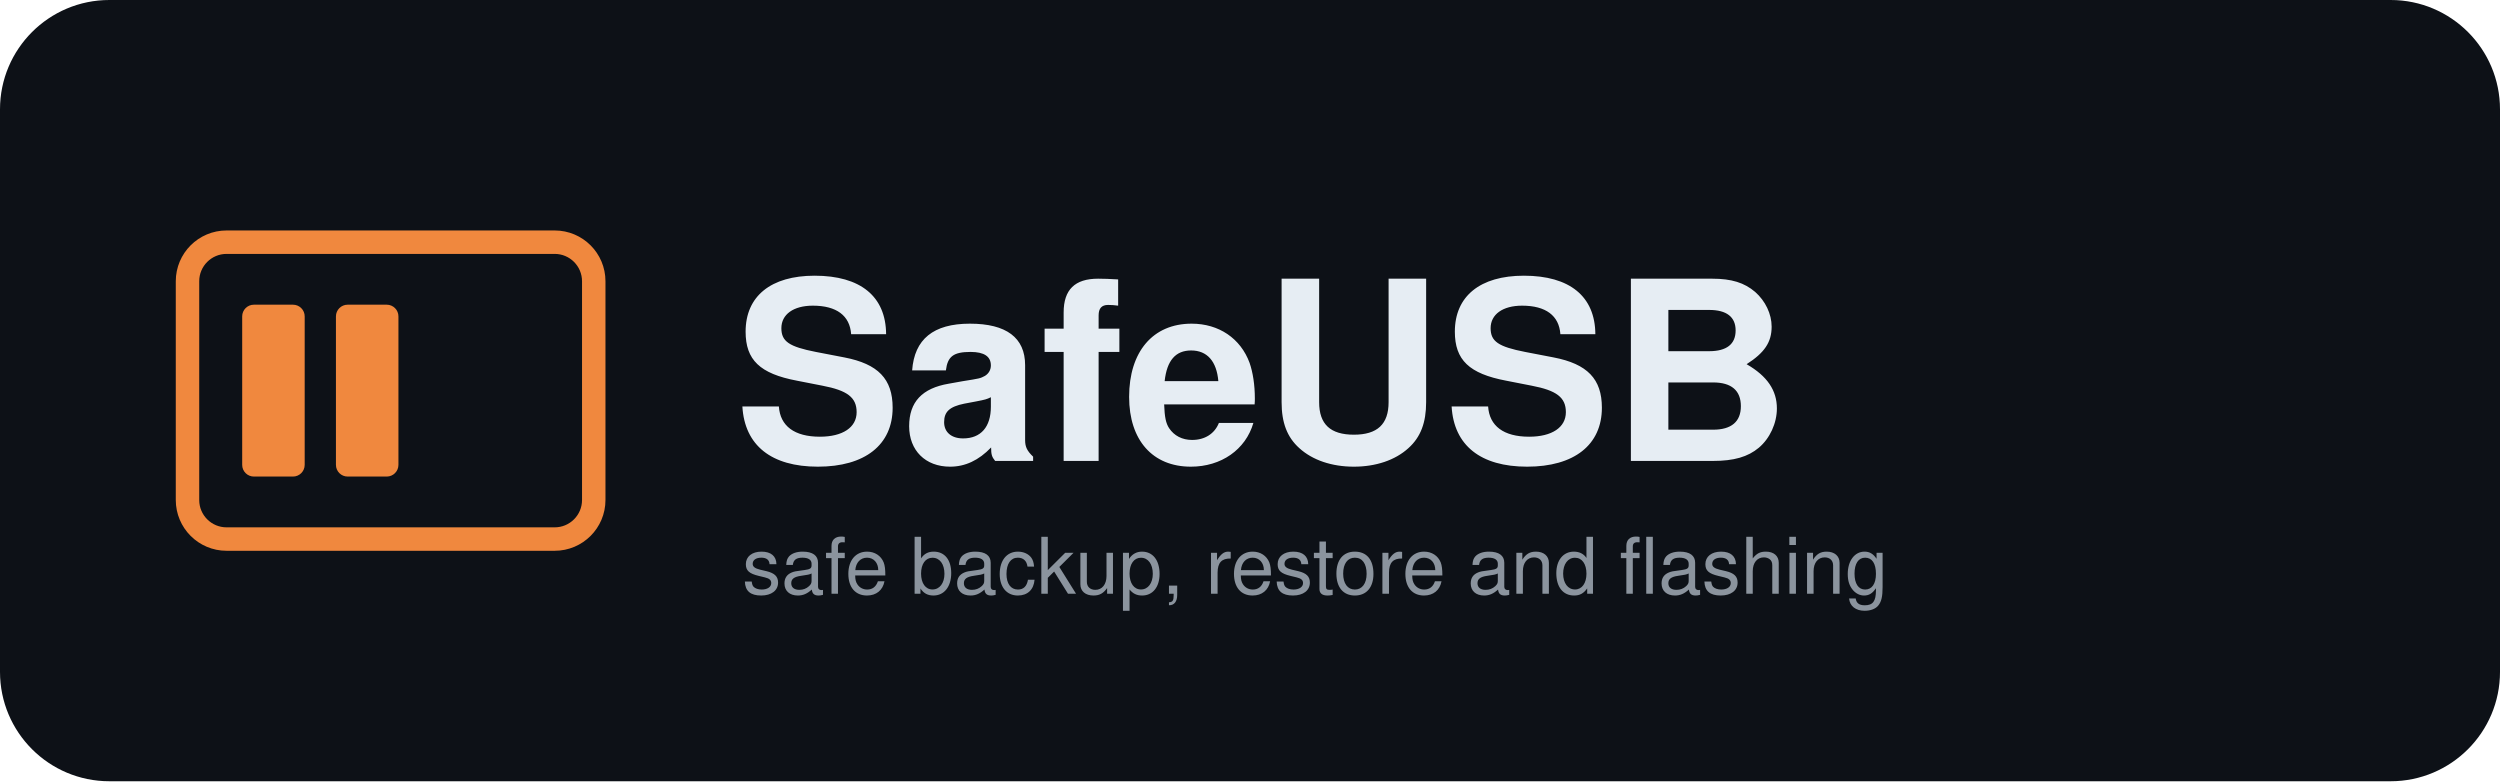
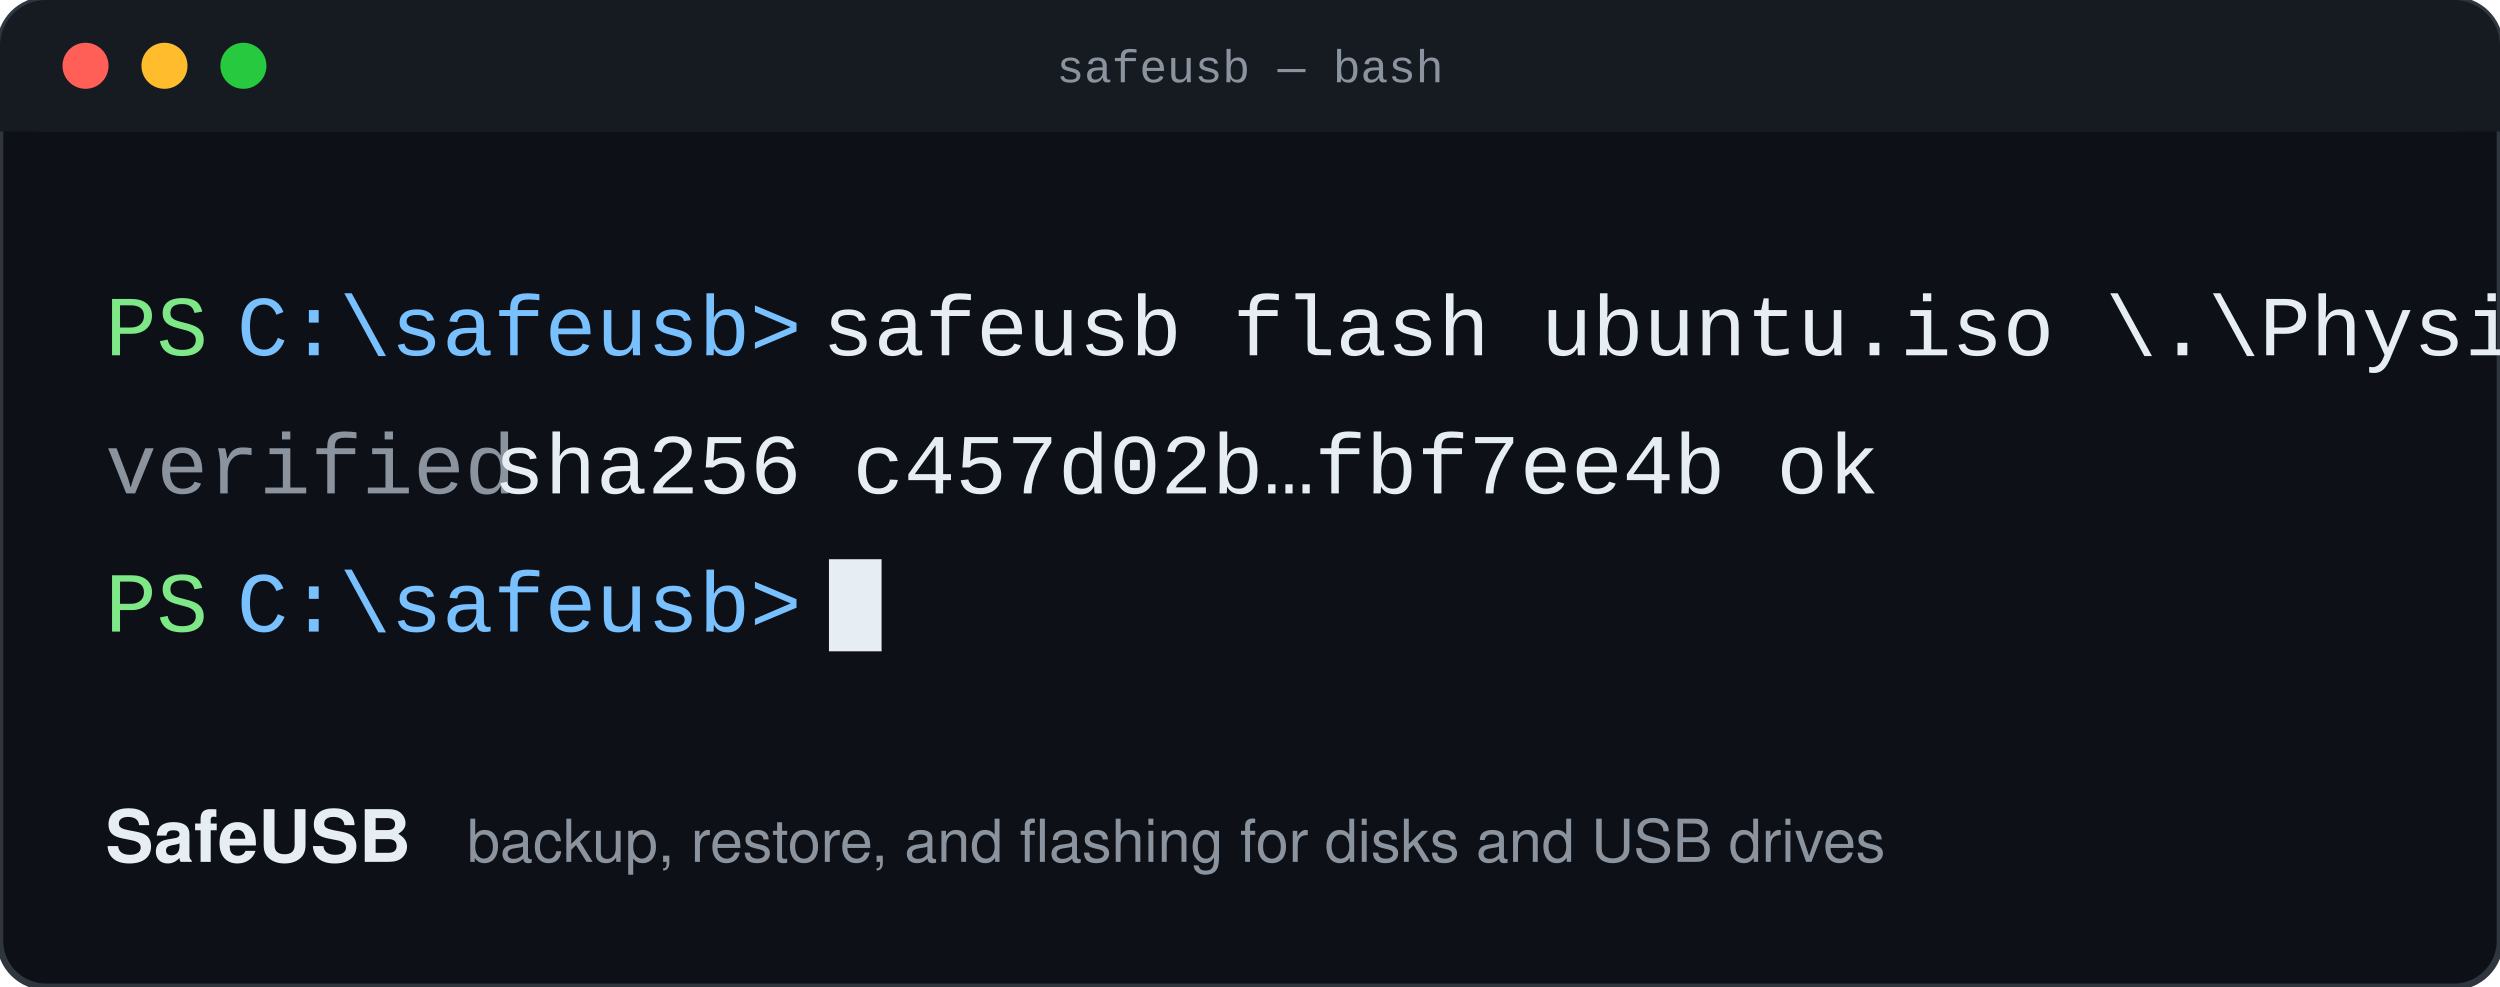
- <svg xmlns="http://www.w3.org/2000/svg" width="640" height="200" viewBox="0 0 640 200">
-   <rect width="640" height="200" rx="28" fill="#0d1117" />
-   <rect x="48" y="62" width="104" height="76" rx="10" fill="none" stroke="#f0883e" stroke-width="6" />
-   <rect x="62" y="78" width="16" height="44" rx="3" fill="#f0883e" />
-   <rect x="86" y="78" width="16" height="44" rx="3" fill="#f0883e" />
-   <rect x="152" y="62" width="0" height="0" />
-   <text x="188" y="118" font-family="Segoe UI, Helvetica, Arial, sans-serif" font-size="64" font-weight="700" fill="#e6edf3">SafeUSB</text>
-   <text x="190" y="152" font-family="Segoe UI, Helvetica, Arial, sans-serif" font-size="20" fill="#8b949e">safe backup, restore and flashing</text>
+ <svg xmlns="http://www.w3.org/2000/svg" width="760" height="300" viewBox="0 0 760 300">
+   <rect x="0" y="0" width="760" height="300" rx="14" fill="#0d1117" stroke="#30363d" stroke-width="2" />
+   <rect x="0" y="0" width="760" height="40" rx="14" fill="#161b22" />
+   <rect x="0" y="26" width="760" height="14" fill="#161b22" />
+   <circle cx="26" cy="20" r="7" fill="#ff5f56" />
+   <circle cx="50" cy="20" r="7" fill="#ffbd2e" />
+   <circle cx="74" cy="20" r="7" fill="#27c93f" />
+   <text x="380" y="25" text-anchor="middle" font-family="Consolas, 'Cascadia Mono', 'Courier New', monospace" font-size="14" fill="#8b949e">safeusb — bash</text>
+   <g font-family="Consolas, 'Cascadia Mono', 'Courier New', monospace" font-size="26">
+     <text x="32" y="108" fill="#7ee787">PS</text>
+     <text x="72" y="108" fill="#79c0ff">C:\safeusb&gt;</text>
+     <text x="250" y="108" fill="#e6edf3">safeusb flash ubuntu.iso \.\PhysicalDrive1</text>
+     <text x="32" y="150" fill="#8b949e">verified</text>
+     <text x="150" y="150" fill="#e6edf3">sha256 c457d02b…fbf7ee4b  ok</text>
+     <text x="32" y="192" fill="#7ee787">PS</text>
+     <text x="72" y="192" fill="#79c0ff">C:\safeusb&gt;</text>
+     <rect x="252" y="170" width="16" height="28" fill="#e6edf3" />
+   </g>
+   <text x="32" y="262" font-family="Segoe UI, Helvetica, Arial, sans-serif" font-size="22" font-weight="700" fill="#e6edf3">SafeUSB</text>
+   <text x="142" y="262" font-family="Segoe UI, Helvetica, Arial, sans-serif" font-size="18" fill="#8b949e">backup, restore, and flashing for disks and USB drives</text>
</svg>
